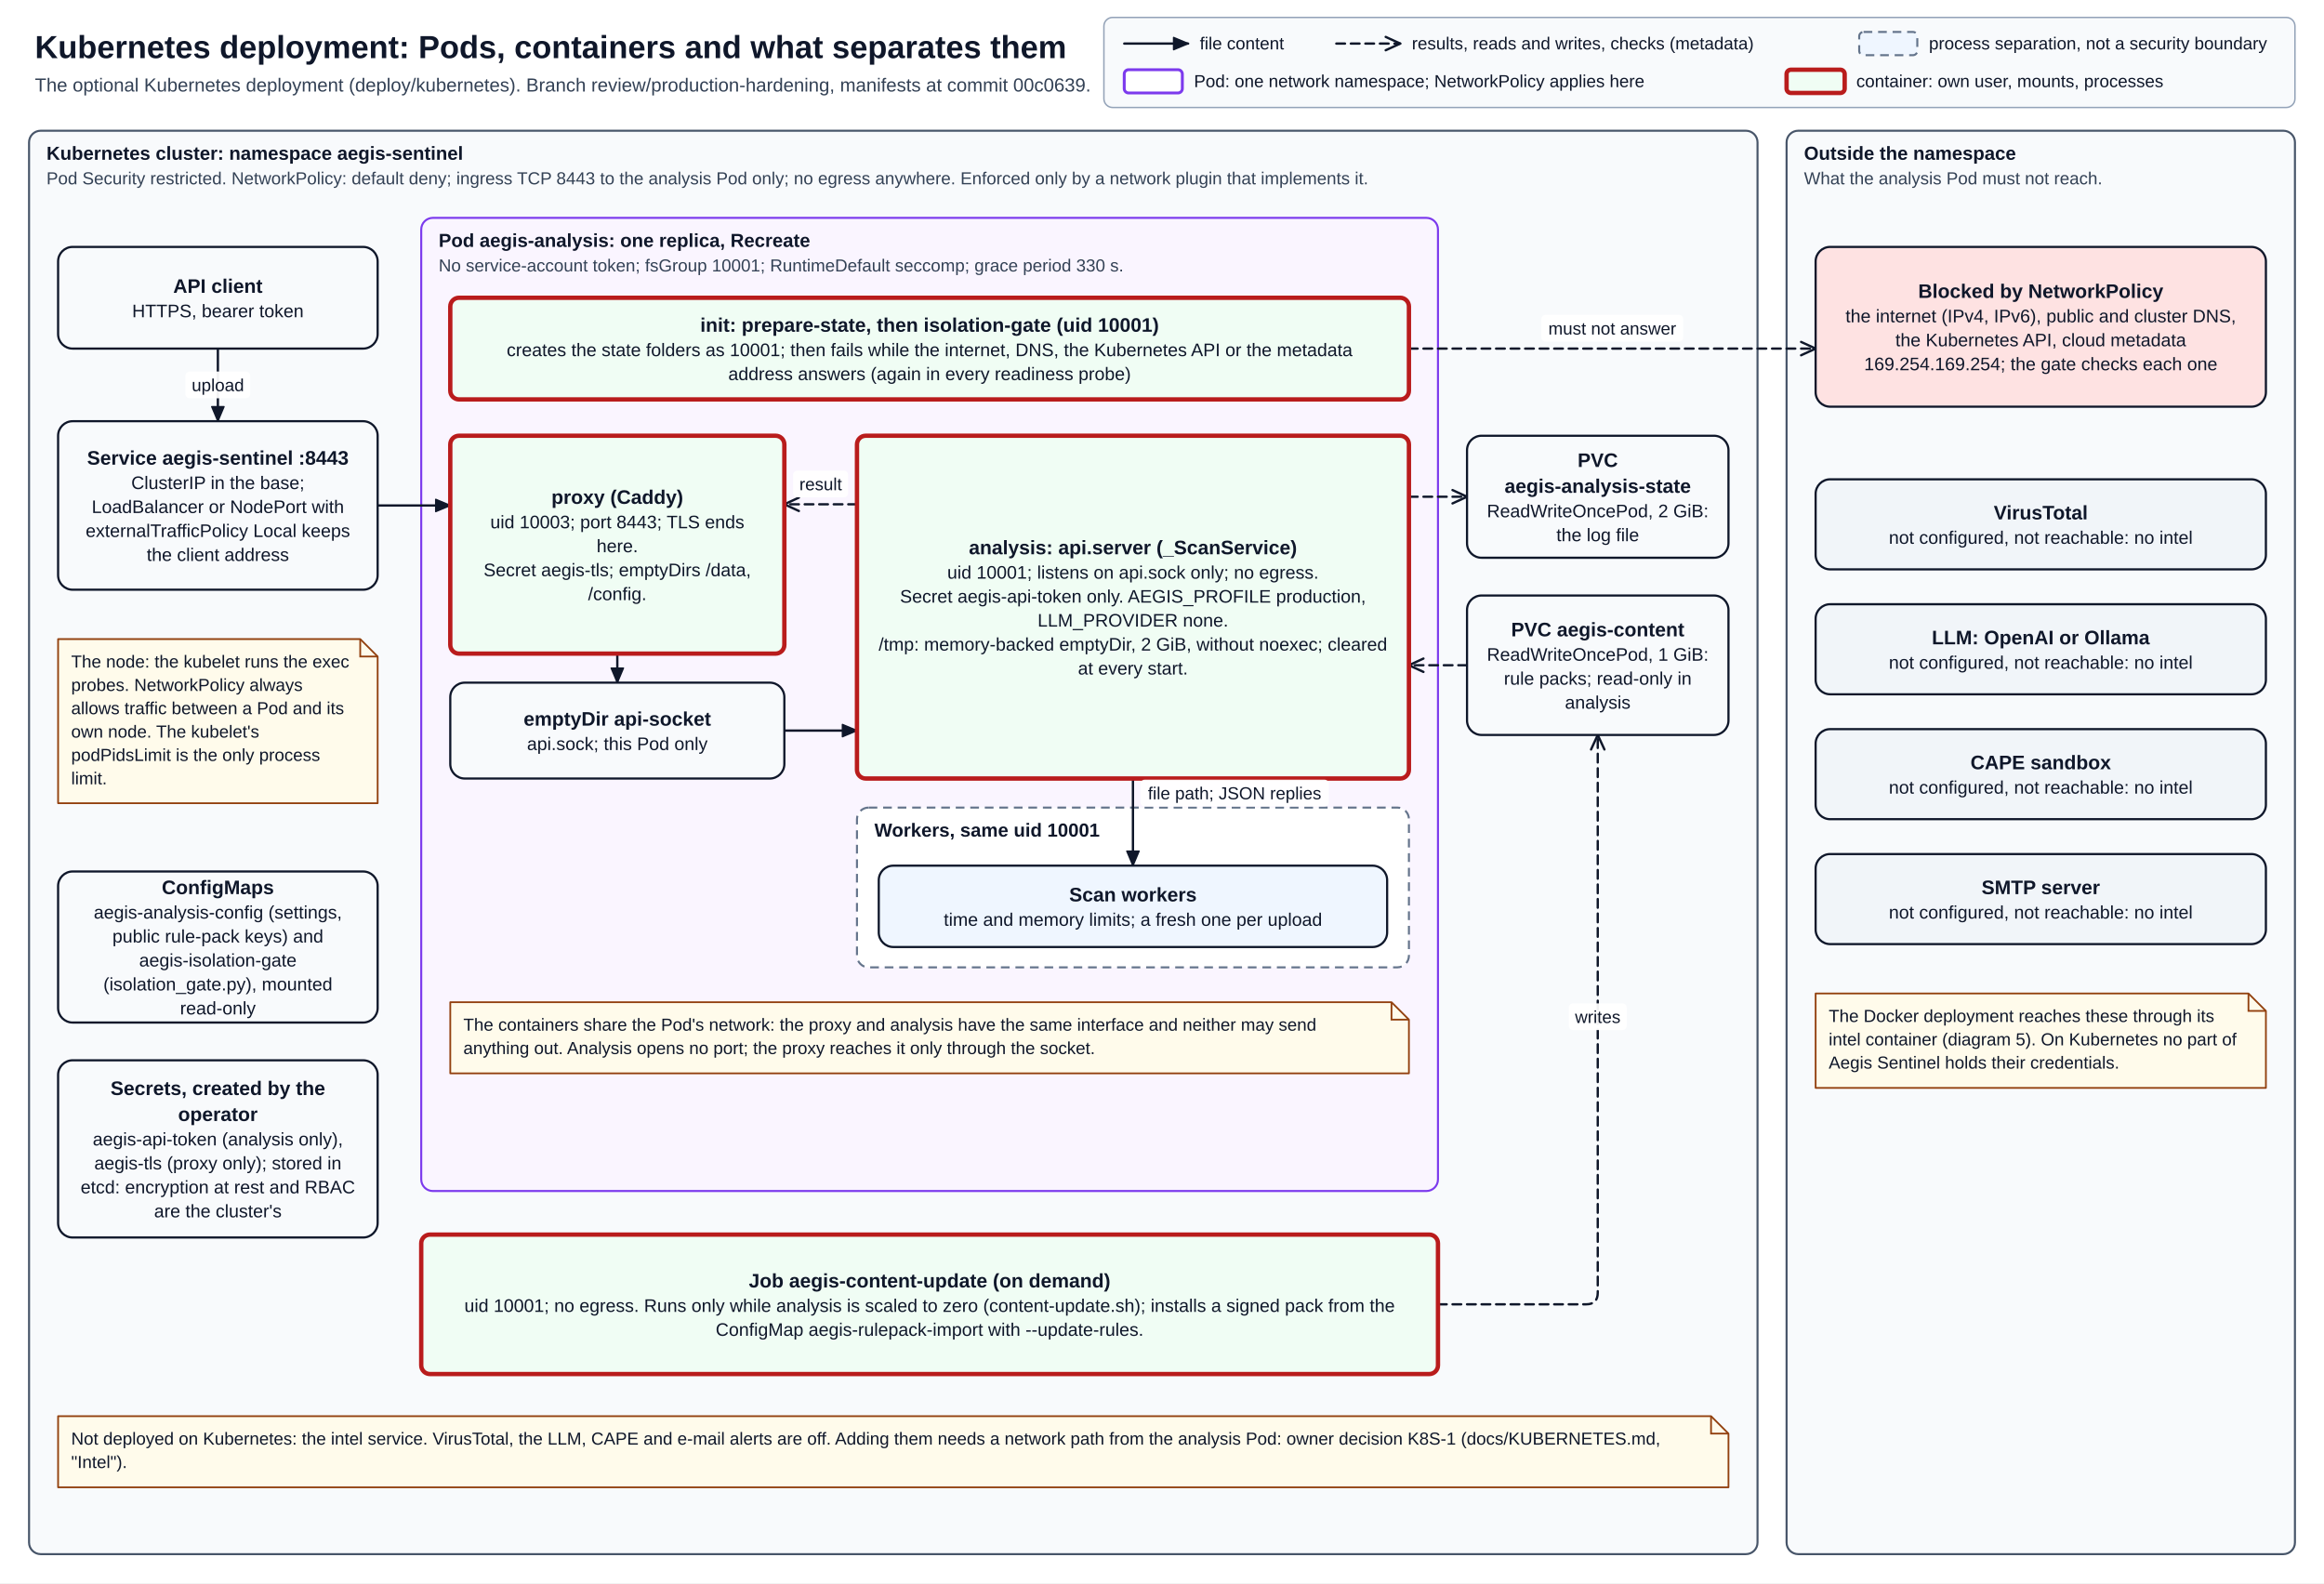
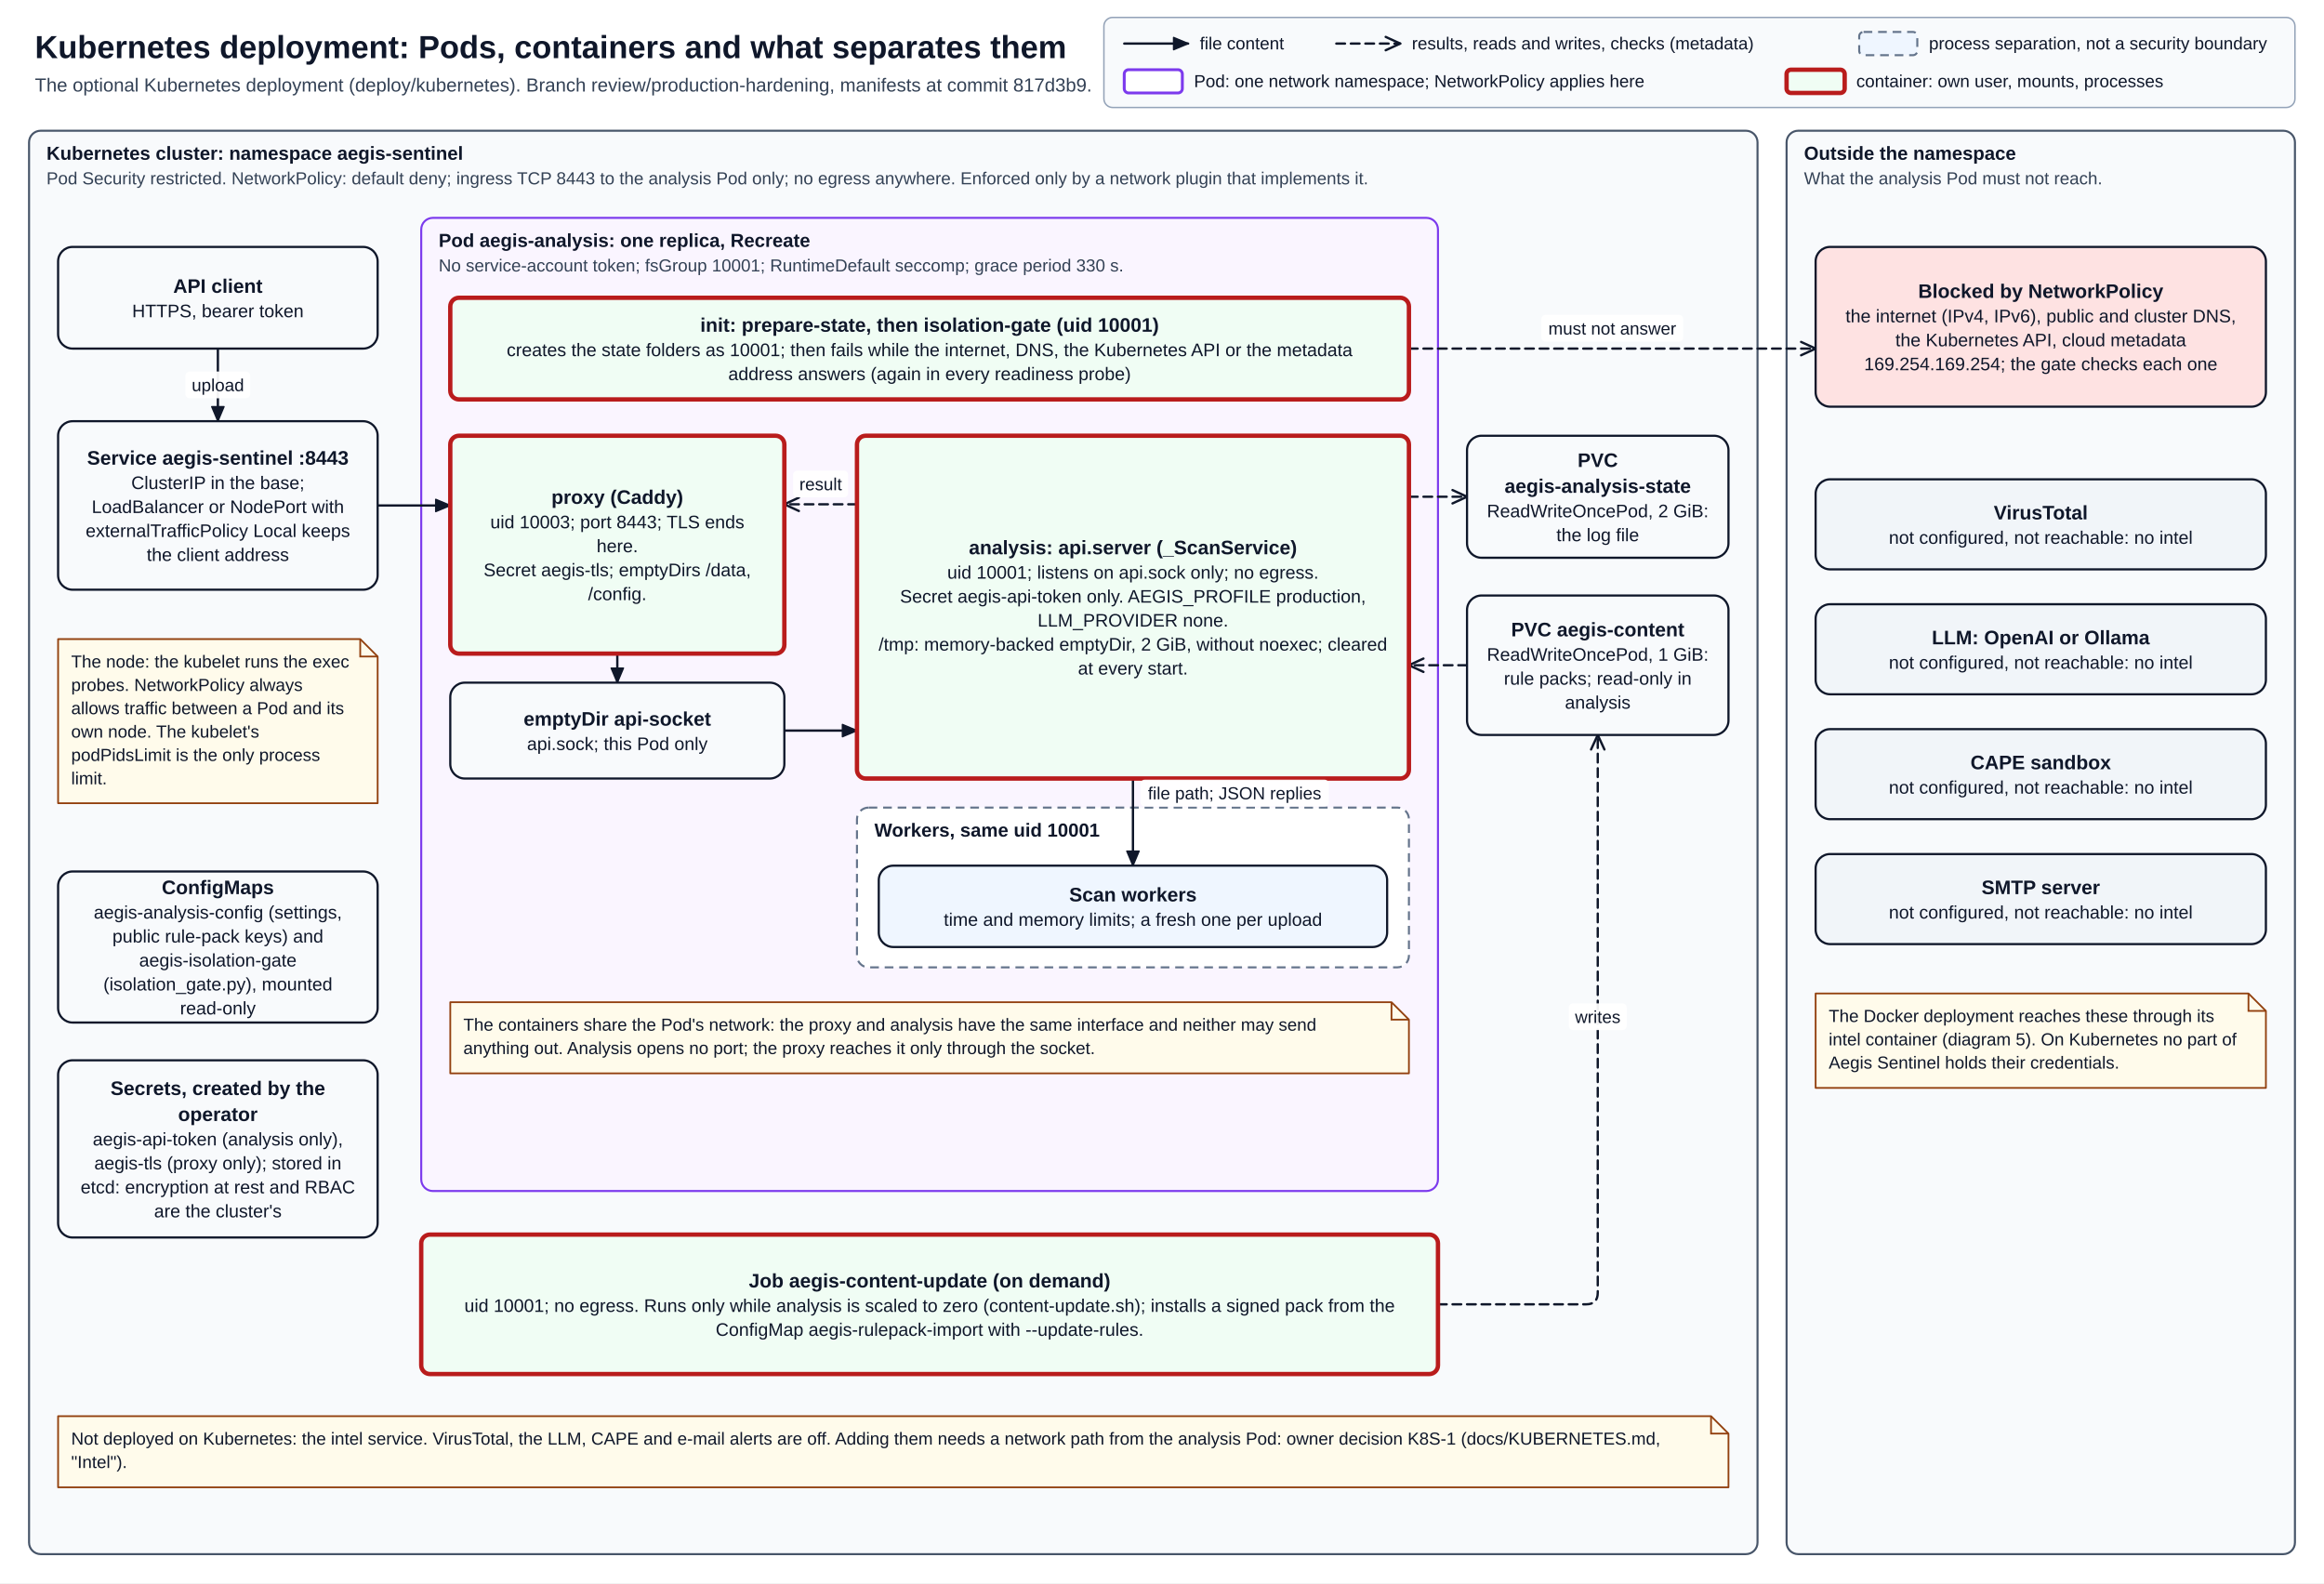
<svg xmlns="http://www.w3.org/2000/svg" id="d6" width="1600" height="1090" viewBox="0 0 1600 1090" role="img" aria-labelledby="d6-title d6-desc" font-family="Arial, Helvetica, 'Liberation Sans', sans-serif">
  <rect x="0" y="0" width="1600" height="1090" fill="#ffffff" />
  <g id="d6-frame">
    <rect x="760" y="12" width="820" height="62" fill="#f8fafc" rx="6" stroke="#94a3b8" stroke-width="1" />
    <rect x="1280" y="22" width="40" height="16" fill="#eff6ff" rx="3" stroke="#64748b" stroke-width="1.4" stroke-dasharray="6 4" />
    <rect x="774" y="48" width="40" height="16" fill="#ffffff" rx="3" stroke="#7c3aed" stroke-width="2" />
    <rect x="1230" y="48" width="40" height="16" fill="#f0fdf4" rx="3" stroke="#b91c1c" stroke-width="3" />
    <rect x="20" y="90" width="1190" height="980" fill="#f8fafc" rx="8" stroke="#475569" stroke-width="1.4" />
    <text x="32" y="110" font-size="13" fill="#0f172a" font-weight="700">Kubernetes cluster: namespace aegis-sentinel</text>
    <text x="32" y="126.9" font-size="12" fill="#334155">Pod Security restricted. NetworkPolicy: default deny; ingress TCP 8443 to the analysis Pod only; no egress anywhere. Enforced only by a network plugin that implements it.</text>
    <rect x="290" y="150" width="700" height="670" fill="#faf5ff" rx="8" stroke="#7c3aed" stroke-width="1.4" />
    <text x="302" y="170" font-size="13" fill="#0f172a" font-weight="700">Pod aegis-analysis: one replica, Recreate</text>
    <text x="302" y="186.9" font-size="12" fill="#334155">No service-account token; fsGroup 10001; RuntimeDefault seccomp; grace period 330 s.</text>
    <rect x="590" y="556" width="380" height="110" fill="#ffffff" rx="8" stroke="#64748b" stroke-width="1.4" stroke-dasharray="6 4" />
    <text x="602" y="576" font-size="13" fill="#0f172a" font-weight="700">Workers, same uid 10001</text>
    <rect x="1230" y="90" width="350" height="980" fill="#f8fafc" rx="8" stroke="#475569" stroke-width="1.4" />
    <text x="1242" y="110" font-size="13" fill="#0f172a" font-weight="700">Outside the namespace</text>
    <text x="1242" y="126.9" font-size="12" fill="#334155">What the analysis Pod must not reach.</text>
  </g>
  <g id="d6-edge">
    <path d="M774,30 L818,30" fill="none" stroke="#0f172a" stroke-width="1.6" stroke-linecap="round" stroke-linejoin="round" />
    <polygon points="818,30 808,34.2 808,25.8" fill="#0f172a" stroke="#0f172a" stroke-width="1" stroke-linejoin="round" />
    <path d="M920,30 L964,30" fill="none" stroke="#0f172a" stroke-width="1.6" stroke-linecap="round" stroke-linejoin="round" stroke-dasharray="6 4" />
    <polyline points="954,34.6 964,30 954,25.4" fill="none" stroke="#0f172a" stroke-width="1.6" stroke-linecap="round" stroke-linejoin="round" />
    <path d="M150,240 L150,290" fill="none" stroke="#0f172a" stroke-width="1.6" stroke-linecap="round" stroke-linejoin="round" />
    <polygon points="150,290 145.8,280 154.2,280" fill="#0f172a" stroke="#0f172a" stroke-width="1" stroke-linejoin="round" />
    <path d="M260,348 L310,348" fill="none" stroke="#0f172a" stroke-width="1.6" stroke-linecap="round" stroke-linejoin="round" />
    <polygon points="310,348 300,352.2 300,343.8" fill="#0f172a" stroke="#0f172a" stroke-width="1" stroke-linejoin="round" />
    <path d="M425,450 L425,470" fill="none" stroke="#0f172a" stroke-width="1.6" stroke-linecap="round" stroke-linejoin="round" />
    <polygon points="425,470 420.8,460 429.2,460" fill="#0f172a" stroke="#0f172a" stroke-width="1" stroke-linejoin="round" />
    <path d="M540,503 L590,503" fill="none" stroke="#0f172a" stroke-width="1.6" stroke-linecap="round" stroke-linejoin="round" />
    <polygon points="590,503 580,507.2 580,498.8" fill="#0f172a" stroke="#0f172a" stroke-width="1" stroke-linejoin="round" />
    <path d="M590,347.2 L540,347.2" fill="none" stroke="#0f172a" stroke-width="1.6" stroke-linecap="round" stroke-linejoin="round" stroke-dasharray="6 4" />
    <polyline points="550,342.6 540,347.2 550,351.8" fill="none" stroke="#0f172a" stroke-width="1.6" stroke-linecap="round" stroke-linejoin="round" />
    <path d="M780,536 L780,596" fill="none" stroke="#0f172a" stroke-width="1.6" stroke-linecap="round" stroke-linejoin="round" />
    <polygon points="780,596 775.8,586 784.2,586" fill="#0f172a" stroke="#0f172a" stroke-width="1" stroke-linejoin="round" />
    <path d="M970,342 L1010,342" fill="none" stroke="#0f172a" stroke-width="1.6" stroke-linecap="round" stroke-linejoin="round" stroke-dasharray="6 4" />
    <polyline points="1000,346.6 1010,342 1000,337.4" fill="none" stroke="#0f172a" stroke-width="1.6" stroke-linecap="round" stroke-linejoin="round" />
    <path d="M1010,458 L970,458" fill="none" stroke="#0f172a" stroke-width="1.6" stroke-linecap="round" stroke-linejoin="round" stroke-dasharray="6 4" />
    <polyline points="980,453.4 970,458 980,462.6" fill="none" stroke="#0f172a" stroke-width="1.6" stroke-linecap="round" stroke-linejoin="round" />
    <path d="M990,898 L1092,898 Q1100,898 1100,890 L1100,506" fill="none" stroke="#0f172a" stroke-width="1.6" stroke-linecap="round" stroke-linejoin="round" stroke-dasharray="6 4" />
    <polyline points="1104.6,516 1100,506 1095.4,516" fill="none" stroke="#0f172a" stroke-width="1.6" stroke-linecap="round" stroke-linejoin="round" />
    <path d="M970,240 L1250,240" fill="none" stroke="#0f172a" stroke-width="1.6" stroke-linecap="round" stroke-linejoin="round" stroke-dasharray="6 4" />
    <polyline points="1240,244.6 1250,240 1240,235.4" fill="none" stroke="#0f172a" stroke-width="1.6" stroke-linecap="round" stroke-linejoin="round" />
  </g>
  <g id="d6-node">
    <text x="826" y="34" font-size="12" fill="#0f172a">file content</text>
    <text x="972" y="34" font-size="12" fill="#0f172a">results, reads and writes, checks (metadata)</text>
    <text x="1328" y="34" font-size="12" fill="#0f172a">process separation, not a security boundary</text>
    <text x="822" y="60" font-size="12" fill="#0f172a">Pod: one network namespace; NetworkPolicy applies here</text>
    <text x="1278" y="60" font-size="12" fill="#0f172a">container: own user, mounts, processes</text>
    <rect x="40" y="170" width="220" height="70" fill="#f8fafc" rx="10" stroke="#0f172a" stroke-width="1.5" />
    <text x="150" y="201.6" font-size="13.5" fill="#0f172a" font-weight="700" text-anchor="middle">API client</text>
    <text x="150" y="218.4" font-size="12.5" fill="#0f172a" text-anchor="middle">HTTPS, bearer token</text>
    <rect x="40" y="290" width="220" height="116" fill="#f8fafc" rx="10" stroke="#0f172a" stroke-width="1.5" />
    <text x="150" y="319.9" font-size="13.5" fill="#0f172a" font-weight="700" text-anchor="middle">Service aegis-sentinel :8443</text>
    <text x="150" y="336.7" font-size="12.5" fill="#0f172a" text-anchor="middle">ClusterIP in the base;</text>
    <text x="150" y="353.2" font-size="12.5" fill="#0f172a" text-anchor="middle">LoadBalancer or NodePort with</text>
    <text x="150" y="369.7" font-size="12.5" fill="#0f172a" text-anchor="middle">externalTrafficPolicy Local keeps</text>
    <text x="150" y="386.2" font-size="12.5" fill="#0f172a" text-anchor="middle">the client address</text>
    <polygon points="40,440 248,440 260,452 260,553 40,553" fill="#fffbeb" stroke="#92400e" stroke-width="1.2" stroke-linejoin="round" />
    <polyline points="248,440 248,452 260,452" fill="none" stroke="#92400e" stroke-width="1.2" />
    <text x="49" y="459.6" font-size="12" fill="#0f172a">The node: the kubelet runs the exec</text>
    <text x="49" y="475.7" font-size="12" fill="#0f172a">probes. NetworkPolicy always</text>
    <text x="49" y="491.7" font-size="12" fill="#0f172a">allows traffic between a Pod and its</text>
    <text x="49" y="507.8" font-size="12" fill="#0f172a">own node. The kubelet's</text>
    <text x="49" y="523.9" font-size="12" fill="#0f172a">podPidsLimit is the only process</text>
    <text x="49" y="540" font-size="12" fill="#0f172a">limit.</text>
    <rect x="40" y="600" width="220" height="104" fill="#f8fafc" rx="10" stroke="#0f172a" stroke-width="1.5" />
    <text x="150" y="615.6" font-size="13.5" fill="#0f172a" font-weight="700" text-anchor="middle">ConfigMaps</text>
    <text x="150" y="632.4" font-size="12.5" fill="#0f172a" text-anchor="middle">aegis-analysis-config (settings,</text>
    <text x="150" y="648.9" font-size="12.5" fill="#0f172a" text-anchor="middle">public rule-pack keys) and</text>
    <text x="150" y="665.4" font-size="12.5" fill="#0f172a" text-anchor="middle">aegis-isolation-gate</text>
    <text x="150" y="681.9" font-size="12.5" fill="#0f172a" text-anchor="middle">(isolation_gate.py), mounted</text>
    <text x="150" y="698.4" font-size="12.5" fill="#0f172a" text-anchor="middle">read-only</text>
    <rect x="40" y="730" width="220" height="122" fill="#f8fafc" rx="10" stroke="#0f172a" stroke-width="1.5" />
    <text x="150" y="753.9" font-size="13.5" fill="#0f172a" font-weight="700" text-anchor="middle">Secrets, created by the</text>
    <text x="150" y="771.8" font-size="13.5" fill="#0f172a" font-weight="700" text-anchor="middle">operator</text>
    <text x="150" y="788.6" font-size="12.5" fill="#0f172a" text-anchor="middle">aegis-api-token (analysis only),</text>
    <text x="150" y="805.1" font-size="12.5" fill="#0f172a" text-anchor="middle">aegis-tls (proxy only); stored in</text>
    <text x="150" y="821.6" font-size="12.5" fill="#0f172a" text-anchor="middle">etcd: encryption at rest and RBAC</text>
    <text x="150" y="838.1" font-size="12.5" fill="#0f172a" text-anchor="middle">are the cluster's</text>
    <rect x="310" y="205" width="660" height="70" fill="#f0fdf4" rx="6" stroke="#b91c1c" stroke-width="3" />
    <text x="640" y="228.4" font-size="13.5" fill="#0f172a" font-weight="700" text-anchor="middle">init: prepare-state, then isolation-gate (uid 10001)</text>
    <text x="640" y="245.2" font-size="12.5" fill="#0f172a" text-anchor="middle">creates the state folders as 10001; then fails while the internet, DNS, the Kubernetes API or the metadata</text>
    <text x="640" y="261.7" font-size="12.5" fill="#0f172a" text-anchor="middle">address answers (again in every readiness probe)</text>
    <rect x="310" y="300" width="230" height="150" fill="#f0fdf4" rx="6" stroke="#b91c1c" stroke-width="3" />
    <text x="425" y="346.9" font-size="13.5" fill="#0f172a" font-weight="700" text-anchor="middle">proxy (Caddy)</text>
    <text x="425" y="363.7" font-size="12.5" fill="#0f172a" text-anchor="middle">uid 10003; port 8443; TLS ends</text>
    <text x="425" y="380.2" font-size="12.5" fill="#0f172a" text-anchor="middle">here.</text>
    <text x="425" y="396.7" font-size="12.5" fill="#0f172a" text-anchor="middle">Secret aegis-tls; emptyDirs /data,</text>
    <text x="425" y="413.2" font-size="12.5" fill="#0f172a" text-anchor="middle">/config.</text>
    <rect x="310" y="470" width="230" height="66" fill="#f8fafc" rx="10" stroke="#0f172a" stroke-width="1.5" />
    <text x="425" y="499.6" font-size="13.5" fill="#0f172a" font-weight="700" text-anchor="middle">emptyDir api-socket</text>
    <text x="425" y="516.4" font-size="12.5" fill="#0f172a" text-anchor="middle">api.sock; this Pod only</text>
    <rect x="590" y="300" width="380" height="236" fill="#f0fdf4" rx="6" stroke="#b91c1c" stroke-width="3" />
    <text x="780" y="381.6" font-size="13.5" fill="#0f172a" font-weight="700" text-anchor="middle">analysis: api.server (_ScanService)</text>
    <text x="780" y="398.4" font-size="12.5" fill="#0f172a" text-anchor="middle">uid 10001; listens on api.sock only; no egress.</text>
    <text x="780" y="414.9" font-size="12.5" fill="#0f172a" text-anchor="middle">Secret aegis-api-token only. AEGIS_PROFILE production,</text>
    <text x="780" y="431.4" font-size="12.5" fill="#0f172a" text-anchor="middle">LLM_PROVIDER none.</text>
    <text x="780" y="447.9" font-size="12.5" fill="#0f172a" text-anchor="middle">/tmp: memory-backed emptyDir, 2 GiB, without noexec; cleared</text>
    <text x="780" y="464.4" font-size="12.5" fill="#0f172a" text-anchor="middle">at every start.</text>
    <rect x="605" y="596" width="350" height="56" fill="#eff6ff" rx="10" stroke="#0f172a" stroke-width="1.5" />
    <text x="780" y="620.6" font-size="13.5" fill="#0f172a" font-weight="700" text-anchor="middle">Scan workers</text>
    <text x="780" y="637.4" font-size="12.5" fill="#0f172a" text-anchor="middle">time and memory limits; a fresh one per upload</text>
    <polygon points="310,690 958,690 970,702 970,739 310,739" fill="#fffbeb" stroke="#92400e" stroke-width="1.2" stroke-linejoin="round" />
    <polyline points="958,690 958,702 970,702" fill="none" stroke="#92400e" stroke-width="1.2" />
    <text x="319" y="709.6" font-size="12" fill="#0f172a">The containers share the Pod's network: the proxy and analysis have the same interface and neither may send</text>
    <text x="319" y="725.7" font-size="12" fill="#0f172a">anything out. Analysis opens no port; the proxy reaches it only through the socket.</text>
    <rect x="1010" y="300" width="180" height="84" fill="#f8fafc" rx="10" stroke="#0f172a" stroke-width="1.5" />
    <text x="1100" y="321.5" font-size="13.5" fill="#0f172a" font-weight="700" text-anchor="middle">PVC</text>
    <text x="1100" y="339.3" font-size="13.5" fill="#0f172a" font-weight="700" text-anchor="middle">aegis-analysis-state</text>
    <text x="1100" y="356.1" font-size="12.5" fill="#0f172a" text-anchor="middle">ReadWriteOncePod, 2 GiB:</text>
    <text x="1100" y="372.6" font-size="12.5" fill="#0f172a" text-anchor="middle">the log file</text>
    <rect x="1010" y="410" width="180" height="96" fill="#f8fafc" rx="10" stroke="#0f172a" stroke-width="1.5" />
    <text x="1100" y="438.1" font-size="13.5" fill="#0f172a" font-weight="700" text-anchor="middle">PVC aegis-content</text>
    <text x="1100" y="454.9" font-size="12.5" fill="#0f172a" text-anchor="middle">ReadWriteOncePod, 1 GiB:</text>
    <text x="1100" y="471.4" font-size="12.5" fill="#0f172a" text-anchor="middle">rule packs; read-only in</text>
    <text x="1100" y="487.9" font-size="12.5" fill="#0f172a" text-anchor="middle">analysis</text>
    <rect x="290" y="850" width="700" height="96" fill="#f0fdf4" rx="6" stroke="#b91c1c" stroke-width="3" />
    <text x="640" y="886.4" font-size="13.5" fill="#0f172a" font-weight="700" text-anchor="middle">Job aegis-content-update (on demand)</text>
    <text x="640" y="903.2" font-size="12.5" fill="#0f172a" text-anchor="middle">uid 10001; no egress. Runs only while analysis is scaled to zero (content-update.sh); installs a signed pack from the</text>
    <text x="640" y="919.7" font-size="12.5" fill="#0f172a" text-anchor="middle">ConfigMap aegis-rulepack-import with --update-rules.</text>
    <polygon points="40,975 1178,975 1190,987 1190,1024 40,1024" fill="#fffbeb" stroke="#92400e" stroke-width="1.2" stroke-linejoin="round" />
    <polyline points="1178,975 1178,987 1190,987" fill="none" stroke="#92400e" stroke-width="1.2" />
    <text x="49" y="994.6" font-size="12" fill="#0f172a">Not deployed on Kubernetes: the intel service. VirusTotal, the LLM, CAPE and e-mail alerts are off. Adding them needs a network path from the analysis Pod: owner decision K8S-1 (docs/KUBERNETES.md,</text>
    <text x="49" y="1010.7" font-size="12" fill="#0f172a">"Intel").</text>
    <rect x="1250" y="170" width="310" height="110" fill="#fee2e2" rx="10" stroke="#0f172a" stroke-width="1.5" />
    <text x="1405" y="205.1" font-size="13.5" fill="#0f172a" font-weight="700" text-anchor="middle">Blocked by NetworkPolicy</text>
    <text x="1405" y="221.9" font-size="12.5" fill="#0f172a" text-anchor="middle">the internet (IPv4, IPv6), public and cluster DNS,</text>
    <text x="1405" y="238.4" font-size="12.5" fill="#0f172a" text-anchor="middle">the Kubernetes API, cloud metadata</text>
    <text x="1405" y="254.9" font-size="12.5" fill="#0f172a" text-anchor="middle">169.254.169.254; the gate checks each one</text>
    <rect x="1250" y="330" width="310" height="62" fill="#f1f5f9" rx="10" stroke="#0f172a" stroke-width="1.5" />
    <text x="1405" y="357.6" font-size="13.5" fill="#0f172a" font-weight="700" text-anchor="middle">VirusTotal</text>
    <text x="1405" y="374.4" font-size="12.5" fill="#0f172a" text-anchor="middle">not configured, not reachable: no intel</text>
    <rect x="1250" y="416" width="310" height="62" fill="#f1f5f9" rx="10" stroke="#0f172a" stroke-width="1.5" />
    <text x="1405" y="443.6" font-size="13.5" fill="#0f172a" font-weight="700" text-anchor="middle">LLM: OpenAI or Ollama</text>
    <text x="1405" y="460.4" font-size="12.5" fill="#0f172a" text-anchor="middle">not configured, not reachable: no intel</text>
    <rect x="1250" y="502" width="310" height="62" fill="#f1f5f9" rx="10" stroke="#0f172a" stroke-width="1.5" />
    <text x="1405" y="529.6" font-size="13.5" fill="#0f172a" font-weight="700" text-anchor="middle">CAPE sandbox</text>
    <text x="1405" y="546.4" font-size="12.5" fill="#0f172a" text-anchor="middle">not configured, not reachable: no intel</text>
    <rect x="1250" y="588" width="310" height="62" fill="#f1f5f9" rx="10" stroke="#0f172a" stroke-width="1.5" />
    <text x="1405" y="615.6" font-size="13.5" fill="#0f172a" font-weight="700" text-anchor="middle">SMTP server</text>
    <text x="1405" y="632.4" font-size="12.5" fill="#0f172a" text-anchor="middle">not configured, not reachable: no intel</text>
    <polygon points="1250,684 1548,684 1560,696 1560,749 1250,749" fill="#fffbeb" stroke="#92400e" stroke-width="1.2" stroke-linejoin="round" />
    <polyline points="1548,684 1548,696 1560,696" fill="none" stroke="#92400e" stroke-width="1.2" />
    <text x="1259" y="703.6" font-size="12" fill="#0f172a">The Docker deployment reaches these through its</text>
    <text x="1259" y="719.7" font-size="12" fill="#0f172a">intel container (diagram 5). On Kubernetes no part of</text>
    <text x="1259" y="735.7" font-size="12" fill="#0f172a">Aegis Sentinel holds their credentials.</text>
  </g>
  <g id="d6-label">
    <rect x="127.6" y="255.8" width="44.7" height="18.4" rx="3" fill="#ffffff" fill-opacity="0.94" stroke="none" />
    <text x="150" y="269.3" font-size="12" fill="#0f172a" text-anchor="middle">upload</text>
    <rect x="546" y="324" width="37.9" height="18.4" rx="3" fill="#ffffff" fill-opacity="0.94" stroke="none" />
    <text x="565" y="337.5" font-size="12" fill="#0f172a" text-anchor="middle">result</text>
    <rect x="785.1" y="536.8" width="129.8" height="18.4" rx="3" fill="#ffffff" fill-opacity="0.94" stroke="none" />
    <text x="850" y="550.3" font-size="12" fill="#0f172a" text-anchor="middle">file path; JSON replies</text>
    <rect x="1080" y="690.8" width="40" height="18.4" rx="3" fill="#ffffff" fill-opacity="0.94" stroke="none" />
    <text x="1100" y="704.3" font-size="12" fill="#0f172a" text-anchor="middle">writes</text>
    <rect x="1061.1" y="216.8" width="97.8" height="18.4" rx="3" fill="#ffffff" fill-opacity="0.94" stroke="none" />
    <text x="1110" y="230.3" font-size="12" fill="#0f172a" text-anchor="middle">must not answer</text>
  </g>
  <g id="d6-front">
    <text x="24" y="40" font-size="22" fill="#0f172a" font-weight="700">Kubernetes deployment: Pods, containers and what separates them</text>
-     <text x="24" y="63" font-size="13" fill="#334155">The optional Kubernetes deployment (deploy/kubernetes). Branch review/production-hardening, manifests at commit 00c0639.</text>
+     <text x="24" y="63" font-size="13" fill="#334155">The optional Kubernetes deployment (deploy/kubernetes). Branch review/production-hardening, manifests at commit 817d3b9.</text>
  </g>
</svg>
